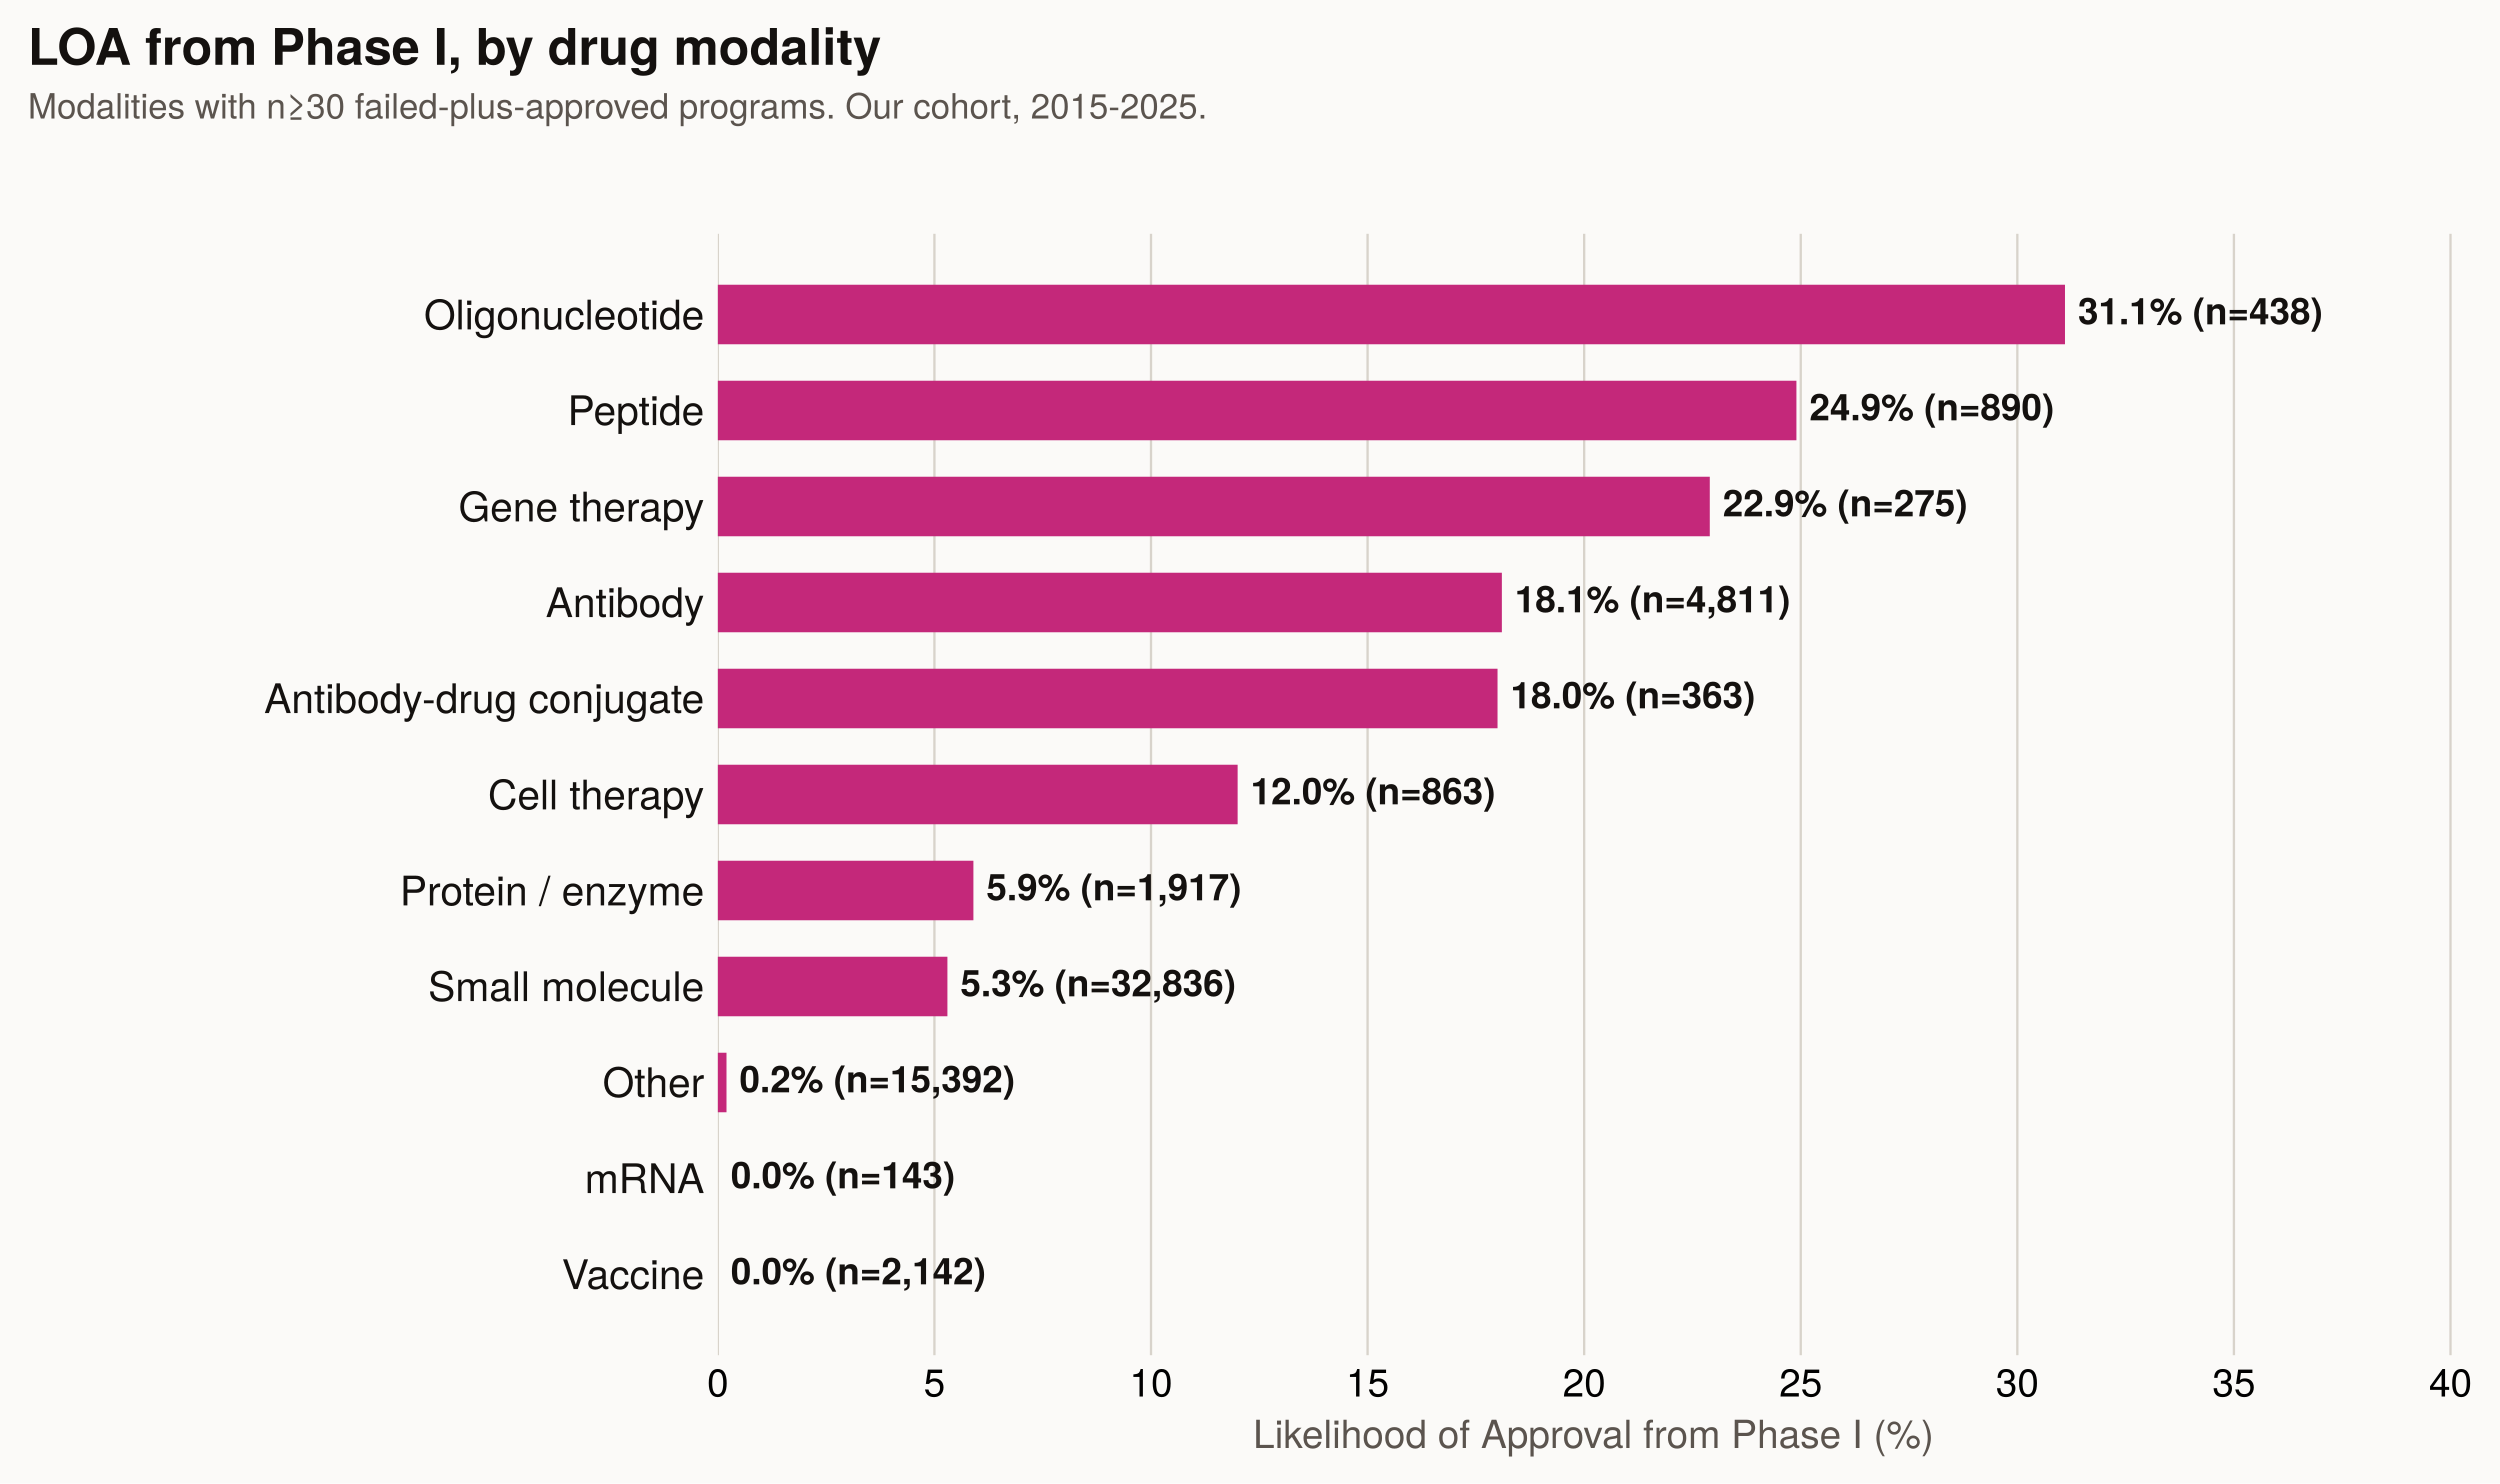
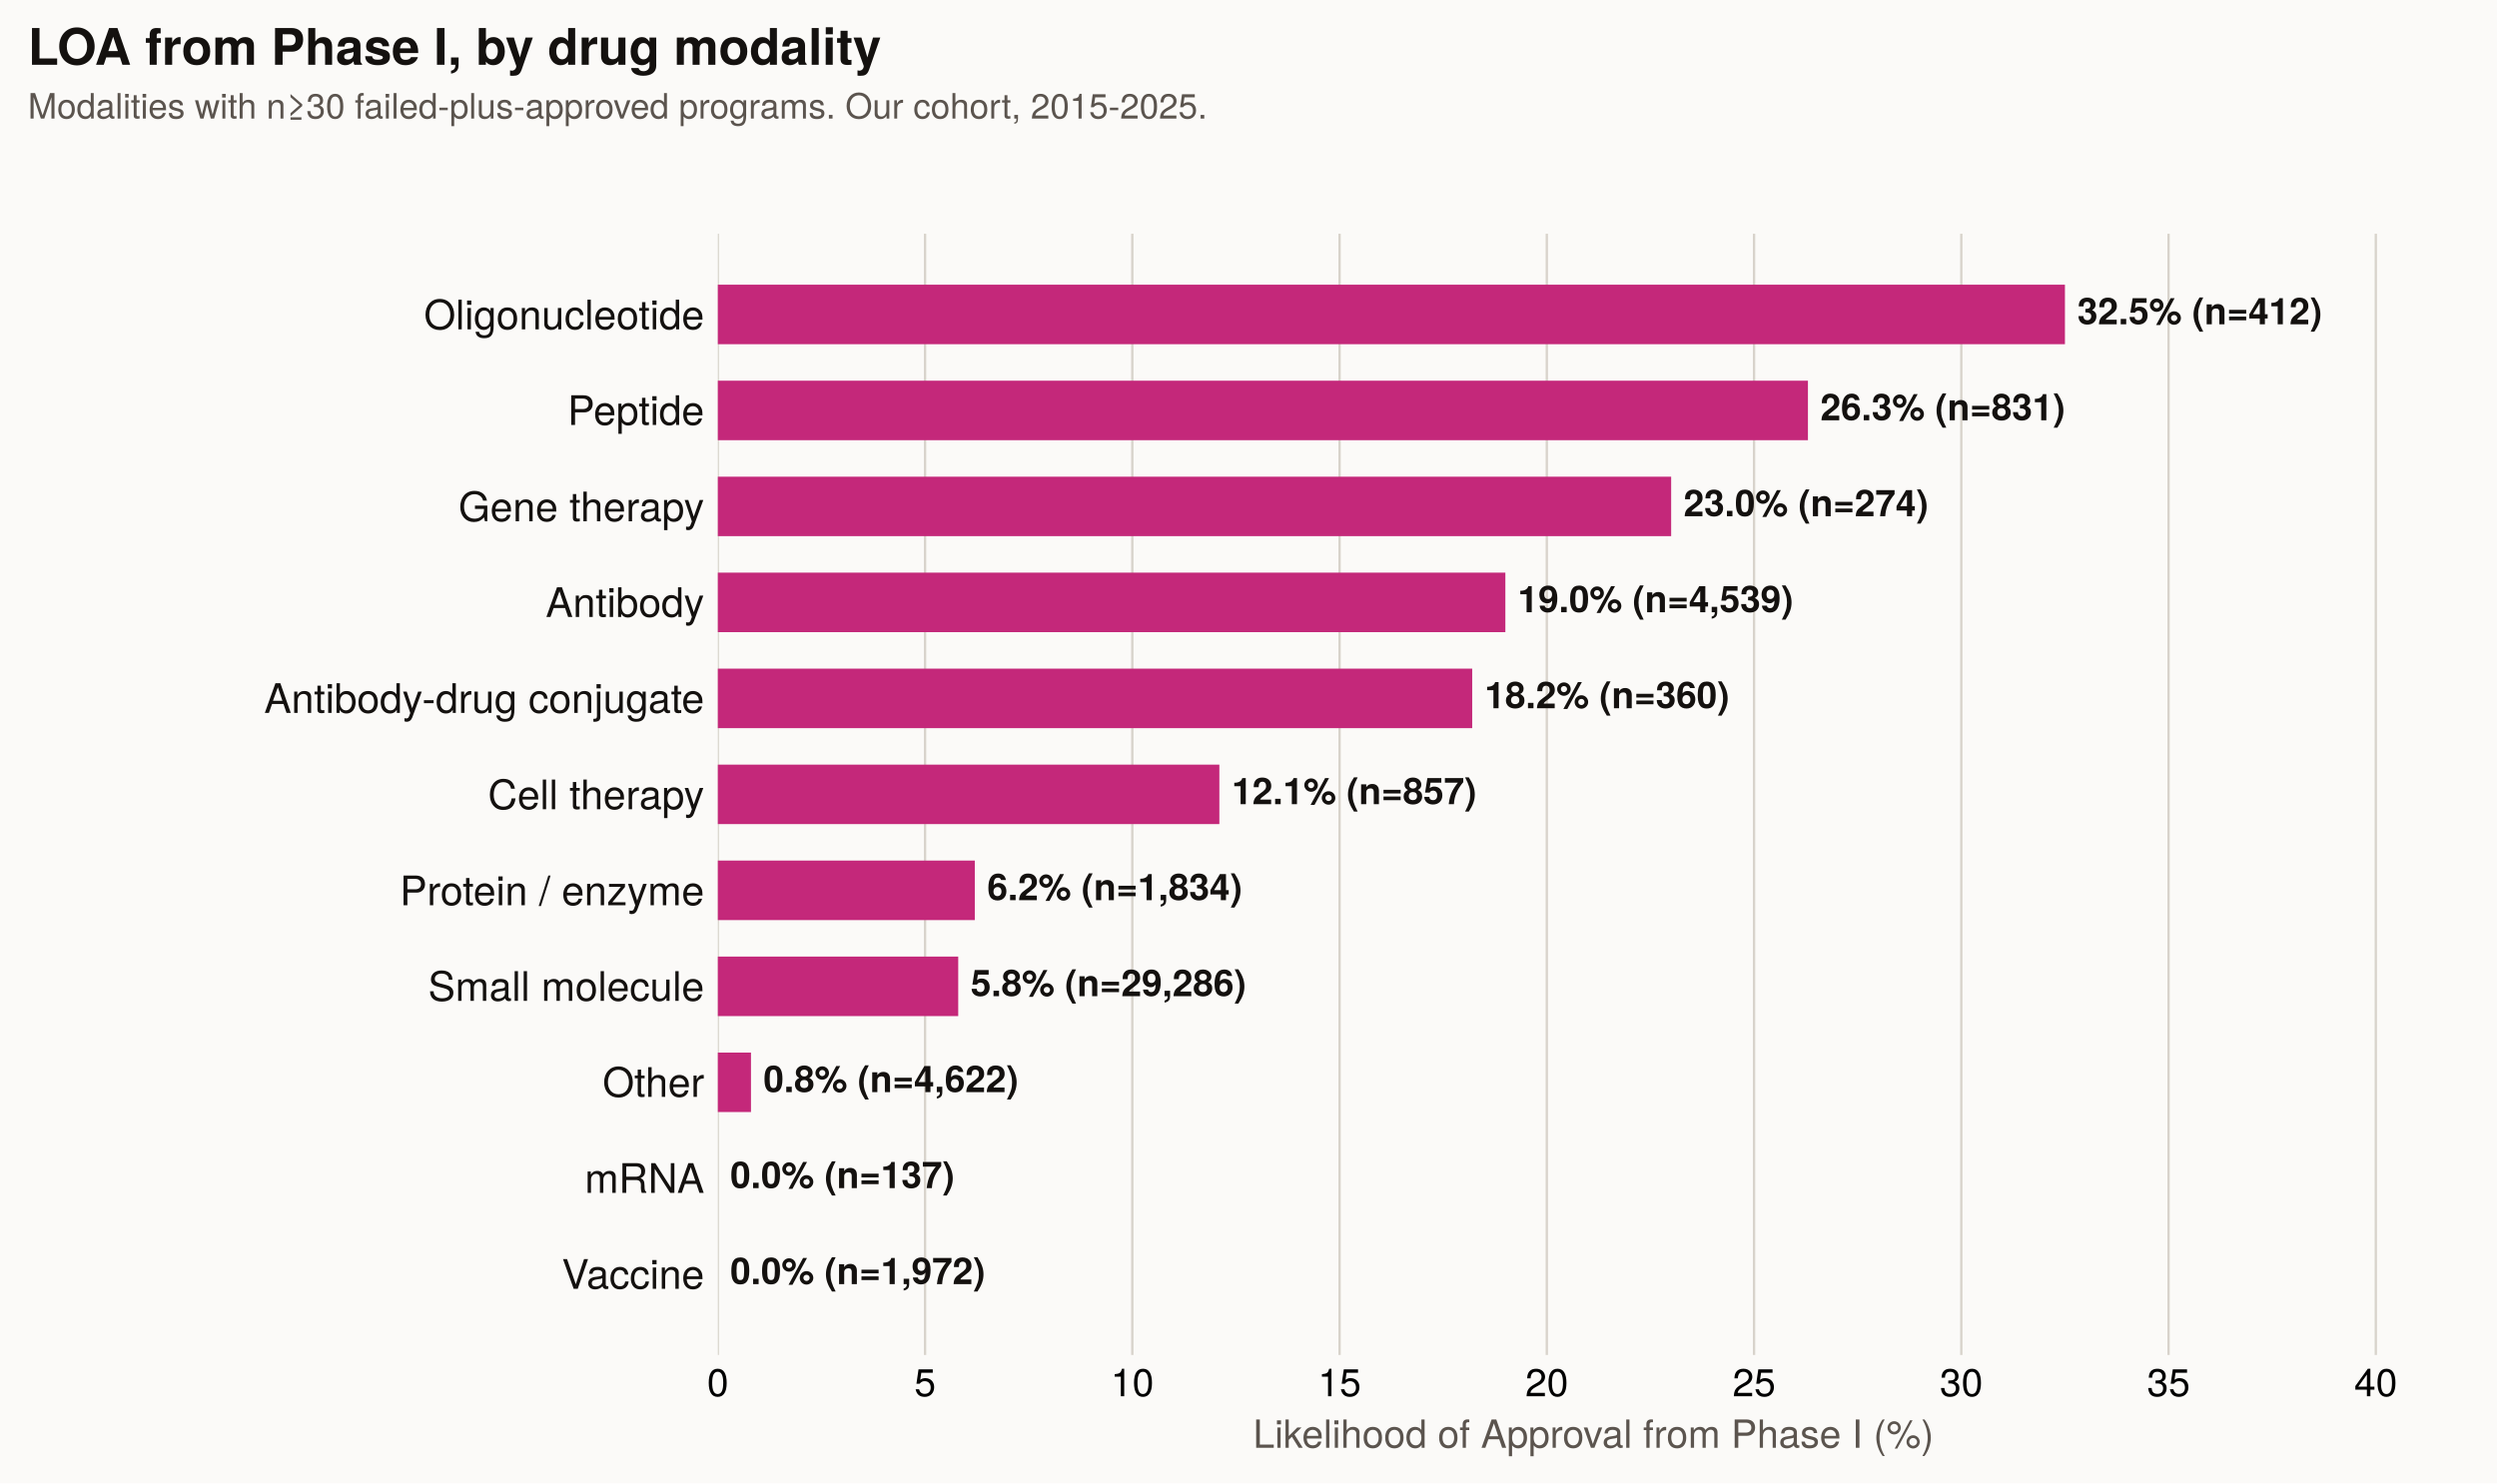
- <svg xmlns="http://www.w3.org/2000/svg" width="644.438pt" height="382.433pt" viewBox="0 0 644.438 382.433" version="1.1">
+ <svg xmlns="http://www.w3.org/2000/svg" width="643.68pt" height="382.433pt" viewBox="0 0 643.68 382.433" version="1.1">
  <defs>
    <style type="text/css">*{stroke-linejoin: round; stroke-linecap: butt}</style>
  </defs>
  <g id="figure_1">
    <g id="patch_1">
-       <path d="M 0 382.433  L 644.438 382.433  L 644.438 0  L 0 0  z " style="fill: #fbfaf8" />
+       <path d="M 0 382.433  L 643.68 382.433  L 643.68 0  L 0 0  z " style="fill: #fbfaf8" />
    </g>
    <g id="axes_1">
      <g id="patch_2">
        <path d="M 185.04 349.342  L 636.48 349.342  L 636.48 60.262  L 185.04 60.262  z " style="fill: #fbfaf8" />
      </g>
      <g id="matplotlib.axis_1">
        <g id="xtick_1">
          <g id="line2d_1">
-             <path d="M 185.04 349.342  L 185.04 60.262  " clip-path="url(#p790c550bb5)" style="fill: none; stroke: #d8d3cb; stroke-width: 0.6; stroke-linecap: square" />
+             <path d="M 185.04 349.342  L 185.04 60.262  " clip-path="url(#p7b1bf3e96a)" style="fill: none; stroke: #d8d3cb; stroke-width: 0.6; stroke-linecap: square" />
          </g>
          <g id="line2d_2" />
          <g id="text_1">
            <text style="font-size: 10px; font-family: 'Helvetica Neue'; text-anchor: middle" x="185.04" y="359.983" transform="rotate(-0 185.04 359.9828)">0</text>
          </g>
        </g>
        <g id="xtick_2">
          <g id="line2d_3">
-             <path d="M 240.87 349.342  L 240.87 60.262  " clip-path="url(#p790c550bb5)" style="fill: none; stroke: #d8d3cb; stroke-width: 0.6; stroke-linecap: square" />
+             <path d="M 238.465 349.342  L 238.465 60.262  " clip-path="url(#p7b1bf3e96a)" style="fill: none; stroke: #d8d3cb; stroke-width: 0.6; stroke-linecap: square" />
          </g>
          <g id="line2d_4" />
          <g id="text_2">
-             <text style="font-size: 10px; font-family: 'Helvetica Neue'; text-anchor: middle" x="240.87" y="359.983" transform="rotate(-0 240.8698 359.9828)">5</text>
+             <text style="font-size: 10px; font-family: 'Helvetica Neue'; text-anchor: middle" x="238.465" y="359.983" transform="rotate(-0 238.4649 359.9828)">5</text>
          </g>
        </g>
        <g id="xtick_3">
          <g id="line2d_5">
-             <path d="M 296.7 349.342  L 296.7 60.262  " clip-path="url(#p790c550bb5)" style="fill: none; stroke: #d8d3cb; stroke-width: 0.6; stroke-linecap: square" />
+             <path d="M 291.89 349.342  L 291.89 60.262  " clip-path="url(#p7b1bf3e96a)" style="fill: none; stroke: #d8d3cb; stroke-width: 0.6; stroke-linecap: square" />
          </g>
          <g id="line2d_6" />
          <g id="text_3">
-             <text style="font-size: 10px; font-family: 'Helvetica Neue'; text-anchor: middle" x="296.7" y="359.983" transform="rotate(-0 296.6997 359.9828)">10</text>
+             <text style="font-size: 10px; font-family: 'Helvetica Neue'; text-anchor: middle" x="291.89" y="359.983" transform="rotate(-0 291.8897 359.9828)">10</text>
          </g>
        </g>
        <g id="xtick_4">
          <g id="line2d_7">
-             <path d="M 352.529 349.342  L 352.529 60.262  " clip-path="url(#p790c550bb5)" style="fill: none; stroke: #d8d3cb; stroke-width: 0.6; stroke-linecap: square" />
+             <path d="M 345.315 349.342  L 345.315 60.262  " clip-path="url(#p7b1bf3e96a)" style="fill: none; stroke: #d8d3cb; stroke-width: 0.6; stroke-linecap: square" />
          </g>
          <g id="line2d_8" />
          <g id="text_4">
-             <text style="font-size: 10px; font-family: 'Helvetica Neue'; text-anchor: middle" x="352.529" y="359.983" transform="rotate(-0 352.5295 359.9828)">15</text>
+             <text style="font-size: 10px; font-family: 'Helvetica Neue'; text-anchor: middle" x="345.315" y="359.983" transform="rotate(-0 345.3146 359.9828)">15</text>
          </g>
        </g>
        <g id="xtick_5">
          <g id="line2d_9">
-             <path d="M 408.359 349.342  L 408.359 60.262  " clip-path="url(#p790c550bb5)" style="fill: none; stroke: #d8d3cb; stroke-width: 0.6; stroke-linecap: square" />
+             <path d="M 398.739 349.342  L 398.739 60.262  " clip-path="url(#p7b1bf3e96a)" style="fill: none; stroke: #d8d3cb; stroke-width: 0.6; stroke-linecap: square" />
          </g>
          <g id="line2d_10" />
          <g id="text_5">
-             <text style="font-size: 10px; font-family: 'Helvetica Neue'; text-anchor: middle" x="408.359" y="359.983" transform="rotate(-0 408.3593 359.9828)">20</text>
+             <text style="font-size: 10px; font-family: 'Helvetica Neue'; text-anchor: middle" x="398.739" y="359.983" transform="rotate(-0 398.7394 359.9828)">20</text>
          </g>
        </g>
        <g id="xtick_6">
          <g id="line2d_11">
-             <path d="M 464.189 349.342  L 464.189 60.262  " clip-path="url(#p790c550bb5)" style="fill: none; stroke: #d8d3cb; stroke-width: 0.6; stroke-linecap: square" />
+             <path d="M 452.164 349.342  L 452.164 60.262  " clip-path="url(#p7b1bf3e96a)" style="fill: none; stroke: #d8d3cb; stroke-width: 0.6; stroke-linecap: square" />
          </g>
          <g id="line2d_12" />
          <g id="text_6">
-             <text style="font-size: 10px; font-family: 'Helvetica Neue'; text-anchor: middle" x="464.189" y="359.983" transform="rotate(-0 464.1891 359.9828)">25</text>
+             <text style="font-size: 10px; font-family: 'Helvetica Neue'; text-anchor: middle" x="452.164" y="359.983" transform="rotate(-0 452.1643 359.9828)">25</text>
          </g>
        </g>
        <g id="xtick_7">
          <g id="line2d_13">
-             <path d="M 520.019 349.342  L 520.019 60.262  " clip-path="url(#p790c550bb5)" style="fill: none; stroke: #d8d3cb; stroke-width: 0.6; stroke-linecap: square" />
+             <path d="M 505.589 349.342  L 505.589 60.262  " clip-path="url(#p7b1bf3e96a)" style="fill: none; stroke: #d8d3cb; stroke-width: 0.6; stroke-linecap: square" />
          </g>
          <g id="line2d_14" />
          <g id="text_7">
-             <text style="font-size: 10px; font-family: 'Helvetica Neue'; text-anchor: middle" x="520.019" y="359.983" transform="rotate(-0 520.019 359.9828)">30</text>
+             <text style="font-size: 10px; font-family: 'Helvetica Neue'; text-anchor: middle" x="505.589" y="359.983" transform="rotate(-0 505.5891 359.9828)">30</text>
          </g>
        </g>
        <g id="xtick_8">
          <g id="line2d_15">
-             <path d="M 575.849 349.342  L 575.849 60.262  " clip-path="url(#p790c550bb5)" style="fill: none; stroke: #d8d3cb; stroke-width: 0.6; stroke-linecap: square" />
+             <path d="M 559.014 349.342  L 559.014 60.262  " clip-path="url(#p7b1bf3e96a)" style="fill: none; stroke: #d8d3cb; stroke-width: 0.6; stroke-linecap: square" />
          </g>
          <g id="line2d_16" />
          <g id="text_8">
-             <text style="font-size: 10px; font-family: 'Helvetica Neue'; text-anchor: middle" x="575.849" y="359.983" transform="rotate(-0 575.8488 359.9828)">35</text>
+             <text style="font-size: 10px; font-family: 'Helvetica Neue'; text-anchor: middle" x="559.014" y="359.983" transform="rotate(-0 559.014 359.9828)">35</text>
          </g>
        </g>
        <g id="xtick_9">
          <g id="line2d_17">
-             <path d="M 631.679 349.342  L 631.679 60.262  " clip-path="url(#p790c550bb5)" style="fill: none; stroke: #d8d3cb; stroke-width: 0.6; stroke-linecap: square" />
+             <path d="M 612.439 349.342  L 612.439 60.262  " clip-path="url(#p7b1bf3e96a)" style="fill: none; stroke: #d8d3cb; stroke-width: 0.6; stroke-linecap: square" />
          </g>
          <g id="line2d_18" />
          <g id="text_9">
-             <text style="font-size: 10px; font-family: 'Helvetica Neue'; text-anchor: middle" x="631.679" y="359.983" transform="rotate(-0 631.6786 359.9828)">40</text>
+             <text style="font-size: 10px; font-family: 'Helvetica Neue'; text-anchor: middle" x="612.439" y="359.983" transform="rotate(-0 612.4388 359.9828)">40</text>
          </g>
        </g>
        <g id="text_10">
          <text style="font-size: 10px; font-family: 'Helvetica Neue'; text-anchor: middle; fill: #5b544e" x="410.76" y="373.262" transform="rotate(-0 410.76 373.2625)">Likelihood of Approval from Phase I (%)</text>
        </g>
      </g>
      <g id="matplotlib.axis_2">
        <g id="ytick_1">
          <g id="line2d_19" />
          <g id="text_11">
            <text style="font-size: 10.5px; font-family: 'Helvetica Neue'; text-anchor: end; fill: #14110f" x="181.54" y="332.28" transform="rotate(-0 181.54 332.2798)">Vaccine</text>
          </g>
        </g>
        <g id="ytick_2">
          <g id="line2d_20" />
          <g id="text_12">
            <text style="font-size: 10.5px; font-family: 'Helvetica Neue'; text-anchor: end; fill: #14110f" x="181.54" y="307.534" transform="rotate(-0 181.54 307.5341)">mRNA</text>
          </g>
        </g>
        <g id="ytick_3">
          <g id="line2d_21" />
          <g id="text_13">
            <text style="font-size: 10.5px; font-family: 'Helvetica Neue'; text-anchor: end; fill: #14110f" x="181.54" y="282.788" transform="rotate(-0 181.54 282.7883)">Other</text>
          </g>
        </g>
        <g id="ytick_4">
          <g id="line2d_22" />
          <g id="text_14">
            <text style="font-size: 10.5px; font-family: 'Helvetica Neue'; text-anchor: end; fill: #14110f" x="181.54" y="258.043" transform="rotate(-0 181.54 258.0425)">Small molecule</text>
          </g>
        </g>
        <g id="ytick_5">
          <g id="line2d_23" />
          <g id="text_15">
            <text style="font-size: 10.5px; font-family: 'Helvetica Neue'; text-anchor: end; fill: #14110f" x="181.54" y="233.385" transform="rotate(-0 181.54 233.3854)">Protein / enzyme</text>
          </g>
        </g>
        <g id="ytick_6">
          <g id="line2d_24" />
          <g id="text_16">
            <text style="font-size: 10.5px; font-family: 'Helvetica Neue'; text-anchor: end; fill: #14110f" x="181.54" y="208.64" transform="rotate(-0 181.54 208.6396)">Cell therapy</text>
          </g>
        </g>
        <g id="ytick_7">
          <g id="line2d_25" />
          <g id="text_17">
            <text style="font-size: 10.5px; font-family: 'Helvetica Neue'; text-anchor: end; fill: #14110f" x="181.54" y="183.805" transform="rotate(-0 181.54 183.8053)">Antibody-drug conjugate</text>
          </g>
        </g>
        <g id="ytick_8">
          <g id="line2d_26" />
          <g id="text_18">
            <text style="font-size: 10.5px; font-family: 'Helvetica Neue'; text-anchor: end; fill: #14110f" x="181.54" y="159.059" transform="rotate(-0 181.54 159.0595)">Antibody</text>
          </g>
        </g>
        <g id="ytick_9">
          <g id="line2d_27" />
          <g id="text_19">
            <text style="font-size: 10.5px; font-family: 'Helvetica Neue'; text-anchor: end; fill: #14110f" x="181.54" y="134.402" transform="rotate(-0 181.54 134.4023)">Gene therapy</text>
          </g>
        </g>
        <g id="ytick_10">
          <g id="line2d_28" />
          <g id="text_20">
            <text style="font-size: 10.5px; font-family: 'Helvetica Neue'; text-anchor: end; fill: #14110f" x="181.54" y="109.568" transform="rotate(-0 181.54 109.568)">Peptide</text>
          </g>
        </g>
        <g id="ytick_11">
          <g id="line2d_29" />
          <g id="text_21">
            <text style="font-size: 10.5px; font-family: 'Helvetica Neue'; text-anchor: end; fill: #14110f" x="181.54" y="84.911" transform="rotate(-0 181.54 84.9108)">Oligonucleotide</text>
          </g>
        </g>
      </g>
      <g id="patch_3">
-         <path d="M 185.04 336.202  L 185.04 336.202  L 185.04 320.86  L 185.04 320.86  z " clip-path="url(#p790c550bb5)" style="fill: #c4287a" />
+         <path d="M 185.04 336.202  L 185.04 336.202  L 185.04 320.86  L 185.04 320.86  z " clip-path="url(#p7b1bf3e96a)" style="fill: #c4287a" />
      </g>
      <g id="patch_4">
-         <path d="M 185.04 311.456  L 185.04 311.456  L 185.04 296.114  L 185.04 296.114  z " clip-path="url(#p790c550bb5)" style="fill: #c4287a" />
+         <path d="M 185.04 311.456  L 185.04 311.456  L 185.04 296.114  L 185.04 296.114  z " clip-path="url(#p7b1bf3e96a)" style="fill: #c4287a" />
      </g>
      <g id="patch_5">
-         <path d="M 185.04 286.711  L 187.273 286.711  L 187.273 271.368  L 185.04 271.368  z " clip-path="url(#p790c550bb5)" style="fill: #c4287a" />
+         <path d="M 185.04 286.711  L 193.588 286.711  L 193.588 271.368  L 185.04 271.368  z " clip-path="url(#p7b1bf3e96a)" style="fill: #c4287a" />
      </g>
      <g id="patch_6">
-         <path d="M 185.04 261.965  L 244.22 261.965  L 244.22 246.623  L 185.04 246.623  z " clip-path="url(#p790c550bb5)" style="fill: #c4287a" />
+         <path d="M 185.04 261.965  L 247.013 261.965  L 247.013 246.623  L 185.04 246.623  z " clip-path="url(#p7b1bf3e96a)" style="fill: #c4287a" />
      </g>
      <g id="patch_7">
-         <path d="M 185.04 237.219  L 250.919 237.219  L 250.919 221.877  L 185.04 221.877  z " clip-path="url(#p790c550bb5)" style="fill: #c4287a" />
+         <path d="M 185.04 237.219  L 251.287 237.219  L 251.287 221.877  L 185.04 221.877  z " clip-path="url(#p7b1bf3e96a)" style="fill: #c4287a" />
      </g>
      <g id="patch_8">
-         <path d="M 185.04 212.473  L 319.032 212.473  L 319.032 197.131  L 185.04 197.131  z " clip-path="url(#p790c550bb5)" style="fill: #c4287a" />
+         <path d="M 185.04 212.473  L 314.328 212.473  L 314.328 197.131  L 185.04 197.131  z " clip-path="url(#p7b1bf3e96a)" style="fill: #c4287a" />
      </g>
      <g id="patch_9">
-         <path d="M 185.04 187.728  L 386.027 187.728  L 386.027 172.385  L 185.04 172.385  z " clip-path="url(#p790c550bb5)" style="fill: #c4287a" />
+         <path d="M 185.04 187.728  L 379.506 187.728  L 379.506 172.385  L 185.04 172.385  z " clip-path="url(#p7b1bf3e96a)" style="fill: #c4287a" />
      </g>
      <g id="patch_10">
-         <path d="M 185.04 162.982  L 387.144 162.982  L 387.144 147.639  L 185.04 147.639  z " clip-path="url(#p790c550bb5)" style="fill: #c4287a" />
+         <path d="M 185.04 162.982  L 388.054 162.982  L 388.054 147.639  L 185.04 147.639  z " clip-path="url(#p7b1bf3e96a)" style="fill: #c4287a" />
      </g>
      <g id="patch_11">
-         <path d="M 185.04 138.236  L 440.741 138.236  L 440.741 122.894  L 185.04 122.894  z " clip-path="url(#p790c550bb5)" style="fill: #c4287a" />
+         <path d="M 185.04 138.236  L 430.794 138.236  L 430.794 122.894  L 185.04 122.894  z " clip-path="url(#p7b1bf3e96a)" style="fill: #c4287a" />
      </g>
      <g id="patch_12">
-         <path d="M 185.04 113.49  L 463.073 113.49  L 463.073 98.148  L 185.04 98.148  z " clip-path="url(#p790c550bb5)" style="fill: #c4287a" />
+         <path d="M 185.04 113.49  L 466.055 113.49  L 466.055 98.148  L 185.04 98.148  z " clip-path="url(#p7b1bf3e96a)" style="fill: #c4287a" />
      </g>
      <g id="patch_13">
-         <path d="M 185.04 88.745  L 532.302 88.745  L 532.302 73.402  L 185.04 73.402  z " clip-path="url(#p790c550bb5)" style="fill: #c4287a" />
+         <path d="M 185.04 88.745  L 532.302 88.745  L 532.302 73.402  L 185.04 73.402  z " clip-path="url(#p7b1bf3e96a)" style="fill: #c4287a" />
      </g>
      <g id="text_22">
-         <text style="font-weight: 700; font-size: 9.5px; font-family: 'Helvetica Neue'; text-anchor: start; fill: #14110f" x="188.39" y="331.067" transform="rotate(-0 188.3898 331.0671)">0.0%  (n=2,142)</text>
+         <text style="font-weight: 700; font-size: 9.5px; font-family: 'Helvetica Neue'; text-anchor: start; fill: #14110f" x="188.245" y="331.067" transform="rotate(-0 188.2455 331.0671)">0.0%  (n=1,972)</text>
      </g>
      <g id="text_23">
-         <text style="font-weight: 700; font-size: 9.5px; font-family: 'Helvetica Neue'; text-anchor: start; fill: #14110f" x="188.39" y="306.321" transform="rotate(-0 188.3898 306.3213)">0.0%  (n=143)</text>
+         <text style="font-weight: 700; font-size: 9.5px; font-family: 'Helvetica Neue'; text-anchor: start; fill: #14110f" x="188.245" y="306.321" transform="rotate(-0 188.2455 306.3213)">0.0%  (n=137)</text>
      </g>
      <g id="text_24">
-         <text style="font-weight: 700; font-size: 9.5px; font-family: 'Helvetica Neue'; text-anchor: start; fill: #14110f" x="190.623" y="281.576" transform="rotate(-0 190.623 281.5755)">0.2%  (n=15,392)</text>
+         <text style="font-weight: 700; font-size: 9.5px; font-family: 'Helvetica Neue'; text-anchor: start; fill: #14110f" x="196.793" y="281.576" transform="rotate(-0 196.7935 281.5755)">0.8%  (n=4,622)</text>
      </g>
      <g id="text_25">
-         <text style="font-weight: 700; font-size: 9.5px; font-family: 'Helvetica Neue'; text-anchor: start; fill: #14110f" x="247.569" y="256.83" transform="rotate(-0 247.5694 256.8298)">5.3%  (n=32,836)</text>
+         <text style="font-weight: 700; font-size: 9.5px; font-family: 'Helvetica Neue'; text-anchor: start; fill: #14110f" x="250.218" y="256.83" transform="rotate(-0 250.2183 256.8298)">5.8%  (n=29,286)</text>
      </g>
      <g id="text_26">
-         <text style="font-weight: 700; font-size: 9.5px; font-family: 'Helvetica Neue'; text-anchor: start; fill: #14110f" x="254.269" y="232.084" transform="rotate(-0 254.269 232.084)">5.9%  (n=1,917)</text>
+         <text style="font-weight: 700; font-size: 9.5px; font-family: 'Helvetica Neue'; text-anchor: start; fill: #14110f" x="254.492" y="232.084" transform="rotate(-0 254.4923 232.084)">6.2%  (n=1,834)</text>
      </g>
      <g id="text_27">
-         <text style="font-weight: 700; font-size: 9.5px; font-family: 'Helvetica Neue'; text-anchor: start; fill: #14110f" x="322.381" y="207.338" transform="rotate(-0 322.3814 207.3382)">12.0%  (n=863)</text>
+         <text style="font-weight: 700; font-size: 9.5px; font-family: 'Helvetica Neue'; text-anchor: start; fill: #14110f" x="317.534" y="207.338" transform="rotate(-0 317.5336 207.3382)">12.1%  (n=857)</text>
      </g>
      <g id="text_28">
-         <text style="font-weight: 700; font-size: 9.5px; font-family: 'Helvetica Neue'; text-anchor: start; fill: #14110f" x="389.377" y="182.592" transform="rotate(-0 389.3772 182.5925)">18.0%  (n=363)</text>
+         <text style="font-weight: 700; font-size: 9.5px; font-family: 'Helvetica Neue'; text-anchor: start; fill: #14110f" x="382.712" y="182.592" transform="rotate(-0 382.712 182.5925)">18.2%  (n=360)</text>
      </g>
      <g id="text_29">
-         <text style="font-weight: 700; font-size: 9.5px; font-family: 'Helvetica Neue'; text-anchor: start; fill: #14110f" x="390.494" y="157.847" transform="rotate(-0 390.4938 157.8467)">18.1%  (n=4,811)</text>
+         <text style="font-weight: 700; font-size: 9.5px; font-family: 'Helvetica Neue'; text-anchor: start; fill: #14110f" x="391.26" y="157.847" transform="rotate(-0 391.2599 157.8467)">19.0%  (n=4,539)</text>
      </g>
      <g id="text_30">
-         <text style="font-weight: 700; font-size: 9.5px; font-family: 'Helvetica Neue'; text-anchor: start; fill: #14110f" x="444.09" y="133.101" transform="rotate(-0 444.0904 133.101)">22.9%  (n=275)</text>
+         <text style="font-weight: 700; font-size: 9.5px; font-family: 'Helvetica Neue'; text-anchor: start; fill: #14110f" x="434" y="133.101" transform="rotate(-0 433.9998 133.101)">23.0%  (n=274)</text>
      </g>
      <g id="text_31">
-         <text style="font-weight: 700; font-size: 9.5px; font-family: 'Helvetica Neue'; text-anchor: start; fill: #14110f" x="466.422" y="108.355" transform="rotate(-0 466.4223 108.3552)">24.9%  (n=890)</text>
+         <text style="font-weight: 700; font-size: 9.5px; font-family: 'Helvetica Neue'; text-anchor: start; fill: #14110f" x="469.26" y="108.355" transform="rotate(-0 469.2602 108.3552)">26.3%  (n=831)</text>
      </g>
      <g id="text_32">
-         <text style="font-weight: 700; font-size: 9.5px; font-family: 'Helvetica Neue'; text-anchor: start; fill: #14110f" x="535.651" y="83.609" transform="rotate(-0 535.6513 83.60943)">31.1%  (n=438)</text>
+         <text style="font-weight: 700; font-size: 9.5px; font-family: 'Helvetica Neue'; text-anchor: start; fill: #14110f" x="535.507" y="83.609" transform="rotate(-0 535.507 83.60943)">32.5%  (n=412)</text>
      </g>
    </g>
    <g id="text_33">
      <text style="font-weight: 700; font-size: 13px; font-family: 'Helvetica Neue'; text-anchor: start; fill: #14110f" x="7.2" y="16.702" transform="rotate(-0 7.2 16.70219)">LOA from Phase I, by drug modality</text>
    </g>
    <g id="text_34">
      <text style="font-size: 9px; font-family: 'Helvetica Neue'; text-anchor: start; fill: #5b544e" x="7.2" y="30.562" transform="rotate(-0 7.2 30.56219)">Modalities with n≥30 failed-plus-approved programs. Our cohort, 2015-2025.</text>
    </g>
  </g>
  <defs>
-     <clipPath id="p790c550bb5">
+     <clipPath id="p7b1bf3e96a">
      <rect x="185.04" y="60.262" width="451.44" height="289.08" />
    </clipPath>
  </defs>
</svg>
